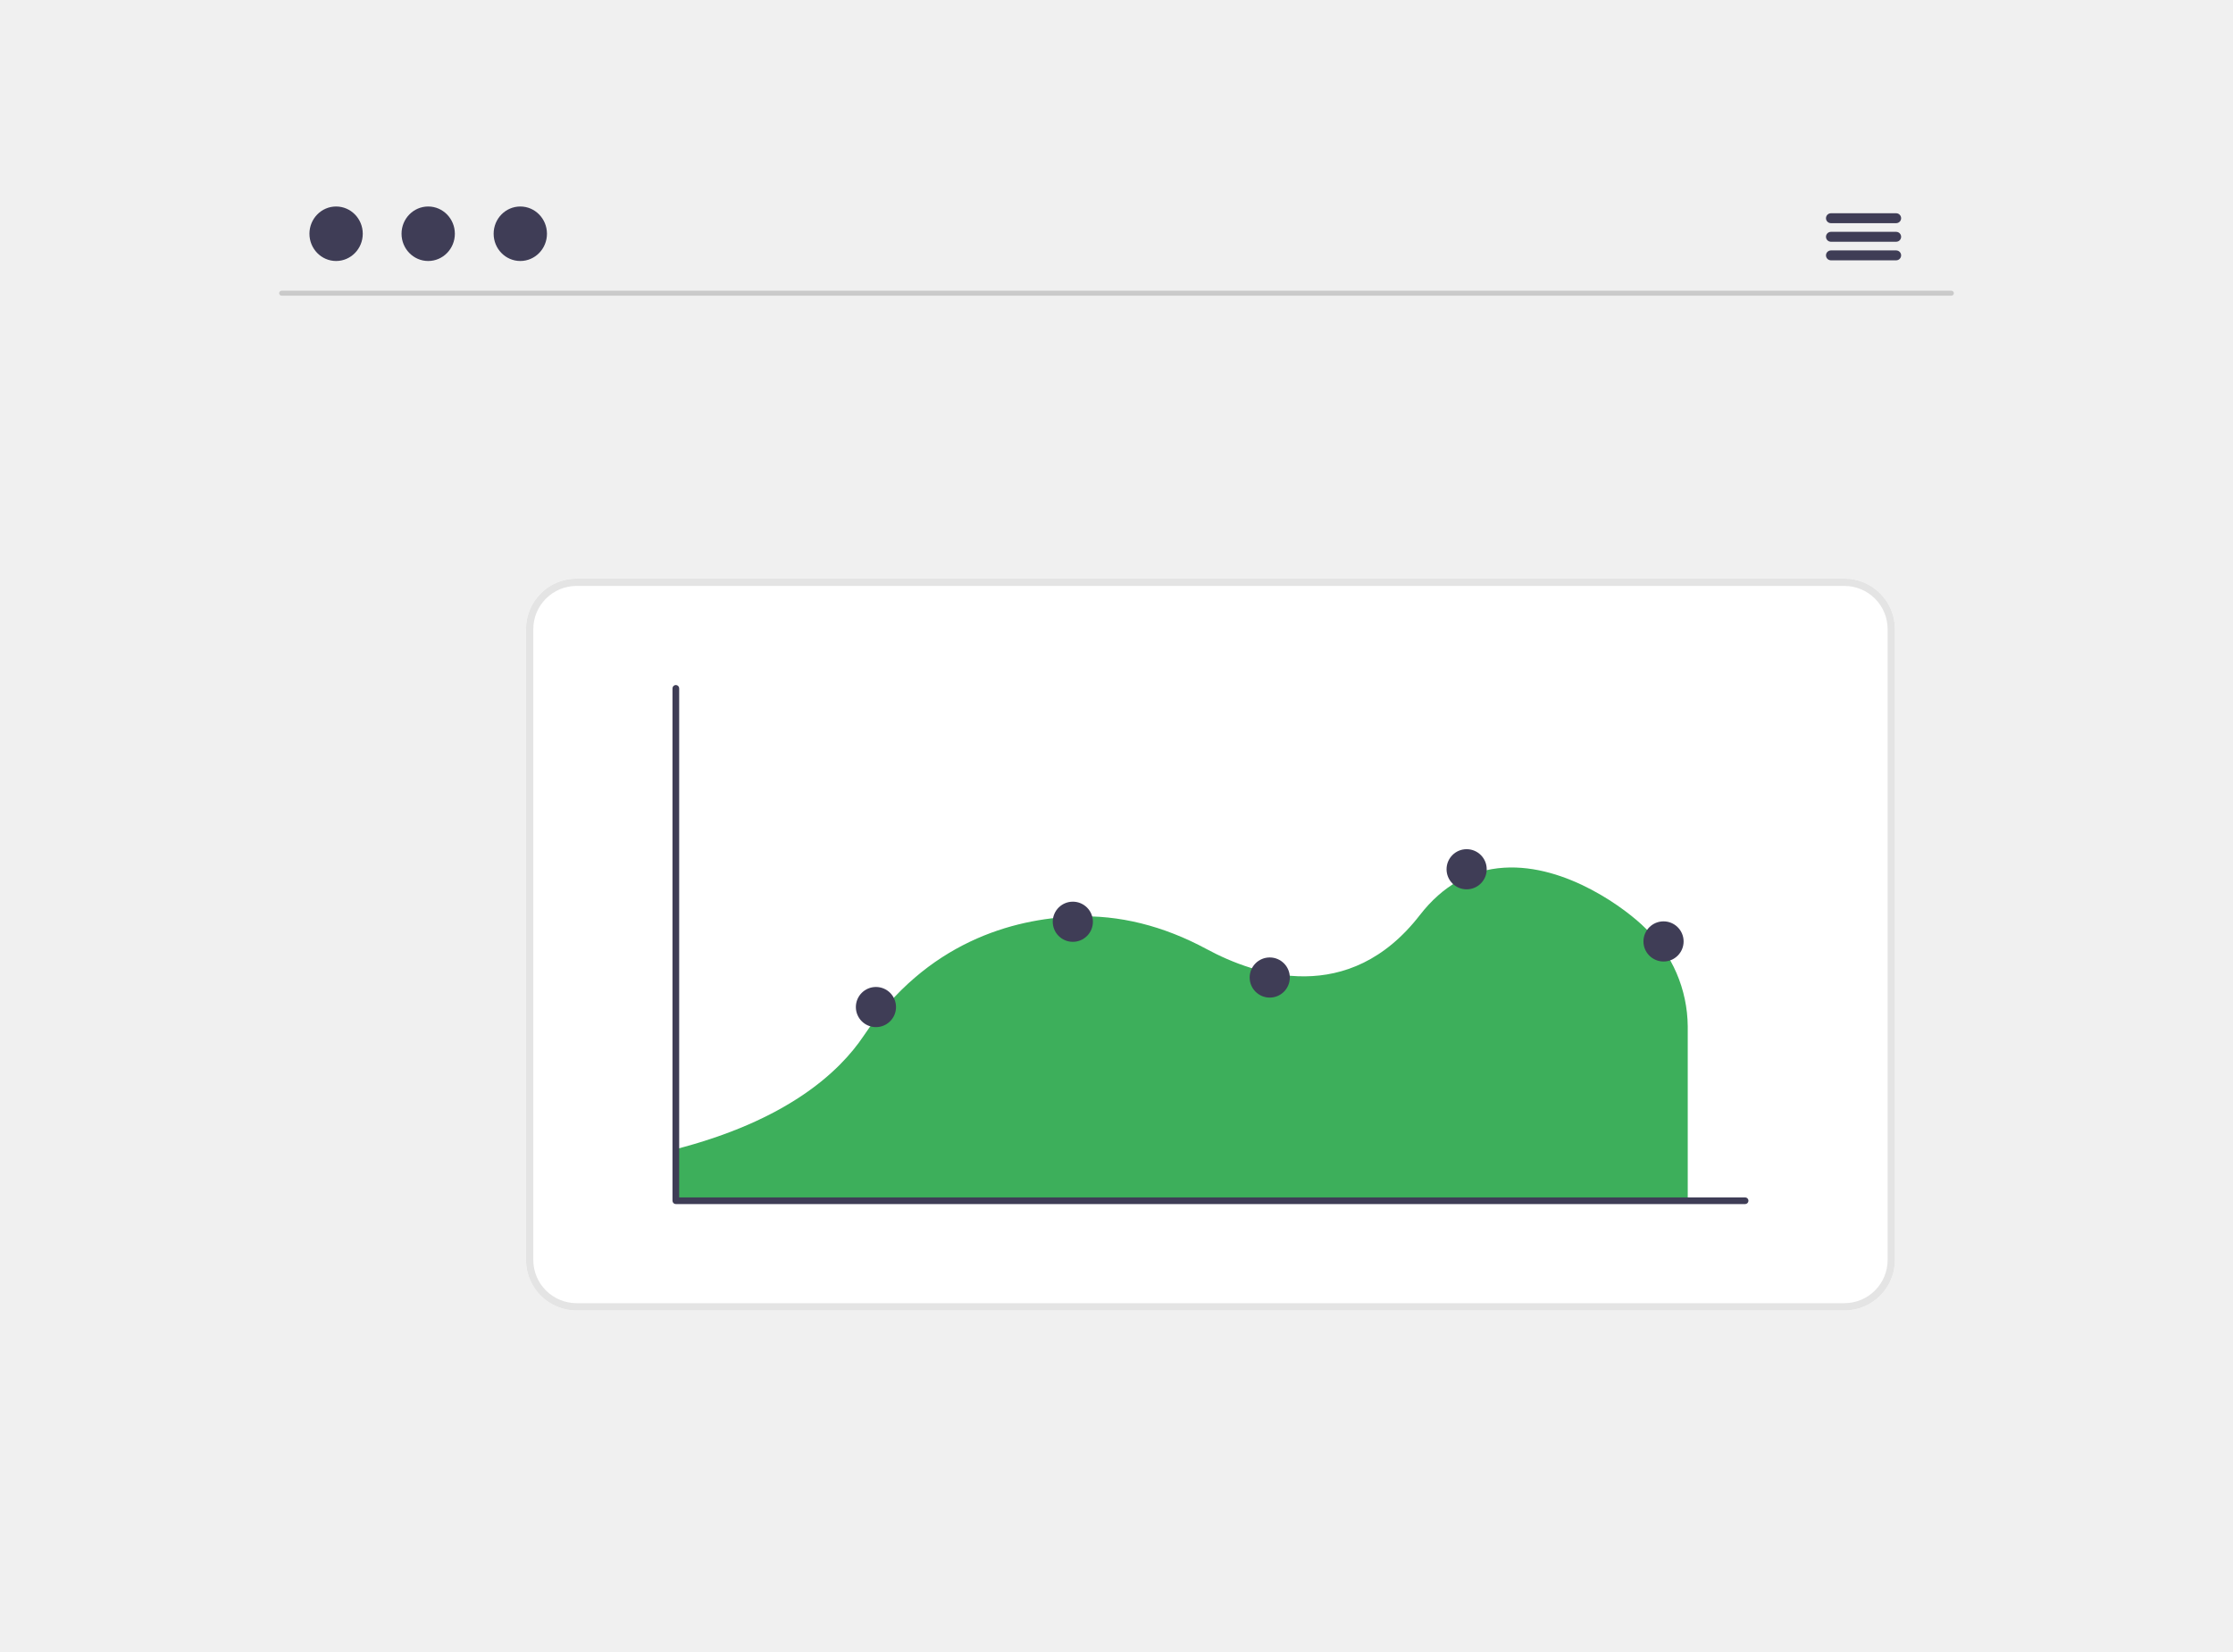
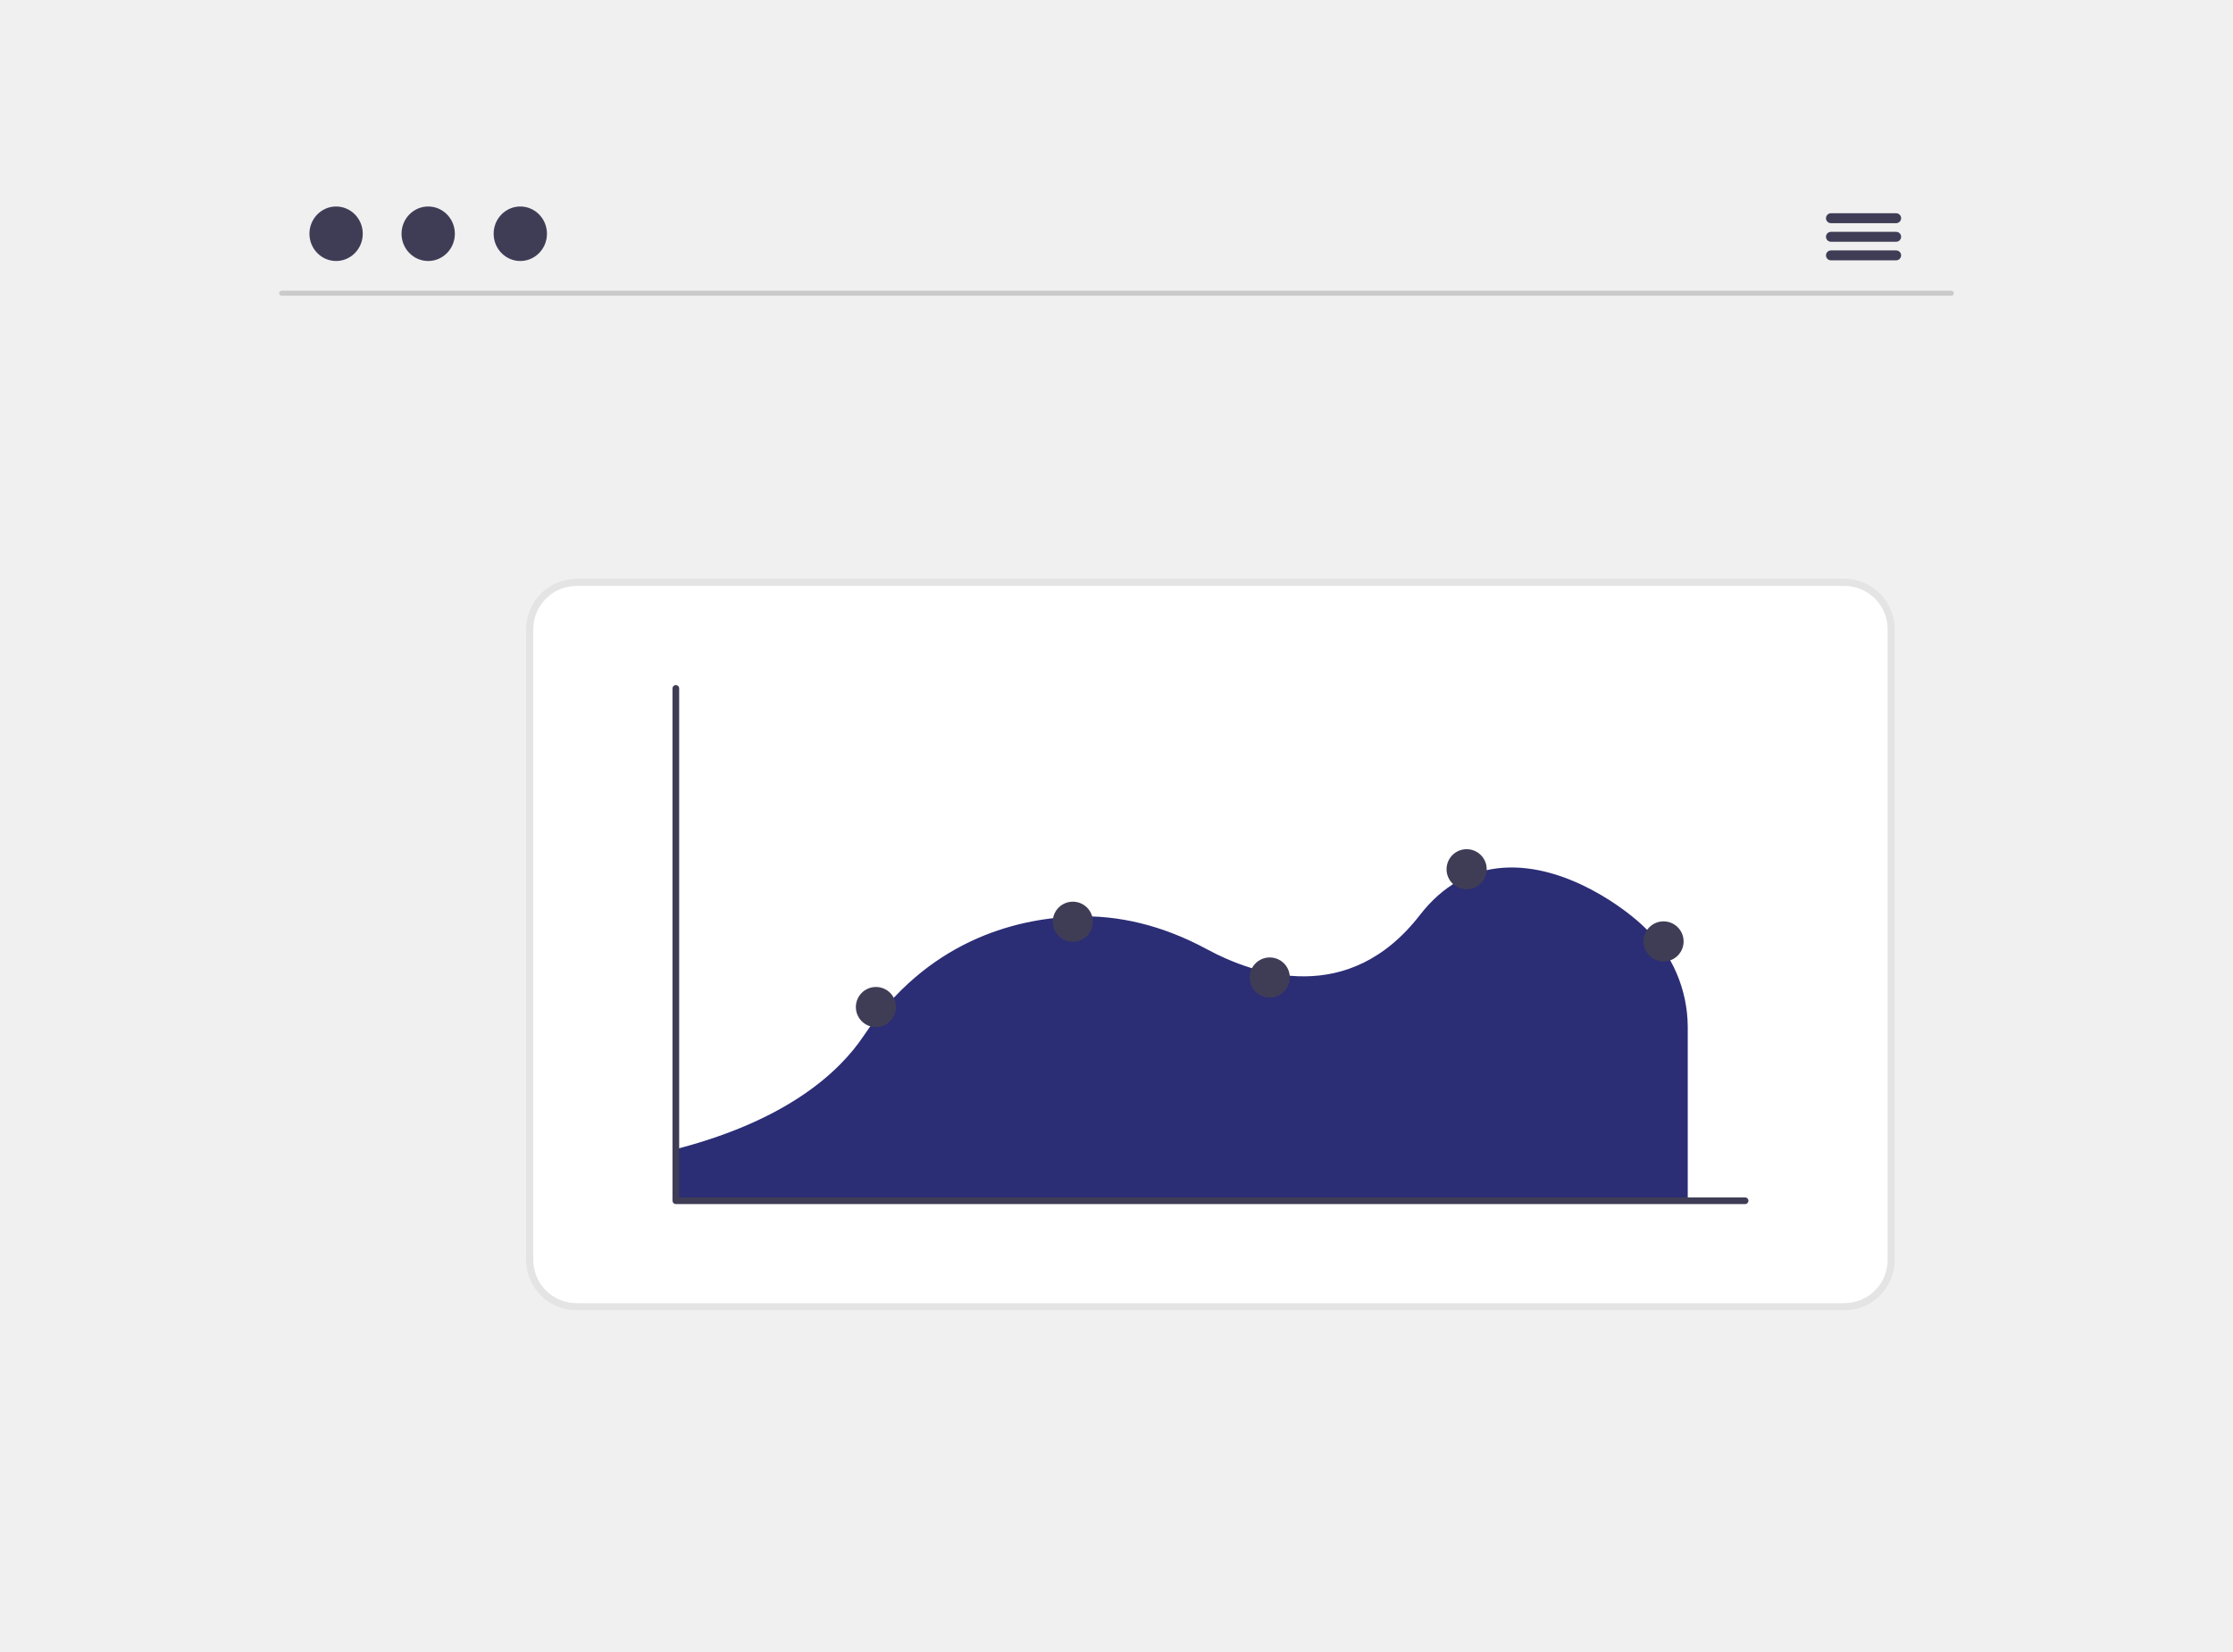
<svg xmlns="http://www.w3.org/2000/svg" width="400" height="296" viewBox="0 0 400 296" fill="none">
  <path d="M304.714 258.784H292.028C291.84 258.443 291.665 258.094 291.504 257.74C290.044 254.614 289.427 251.126 288.837 247.708L287.88 242.156C290.94 244.381 293.998 246.605 297.055 248.827C298.052 249.552 299.07 250.309 300.027 251.126C302.043 252.835 303.782 254.811 304.464 257.32C304.499 257.46 304.534 257.6 304.561 257.74C304.633 258.084 304.684 258.433 304.714 258.784Z" fill="#F0F0F0" />
  <path d="M306.493 257.739C306.493 257.761 306.492 257.783 306.488 257.805C306.446 258.139 306.367 258.467 306.252 258.784H300.557C300.377 258.448 300.226 258.099 300.102 257.739C299.929 257.259 299.805 256.763 299.731 256.257C299.541 254.542 299.642 252.807 300.028 251.126C300.137 250.579 300.255 250.028 300.373 249.486L301.046 246.392L304.416 251.808C305.544 253.622 306.716 255.619 306.493 257.739Z" fill="#F0F0F0" />
  <path d="M349.566 52.978H50.434C50.318 52.975 50.208 52.928 50.127 52.845C50.045 52.762 50 52.65 50 52.534C50 52.418 50.045 52.307 50.127 52.224C50.208 52.141 50.318 52.093 50.434 52.09H349.566C349.682 52.093 349.792 52.141 349.873 52.224C349.955 52.307 350 52.418 350 52.534C350 52.65 349.955 52.762 349.873 52.845C349.792 52.928 349.682 52.975 349.566 52.978Z" fill="#CACACA" />
  <path d="M60.206 46.764C62.844 46.764 64.982 44.578 64.982 41.882C64.982 39.186 62.844 37 60.206 37C57.569 37 55.431 39.186 55.431 41.882C55.431 44.578 57.569 46.764 60.206 46.764Z" fill="#3F3D56" />
  <path d="M76.703 46.764C79.341 46.764 81.479 44.578 81.479 41.882C81.479 39.186 79.341 37 76.703 37C74.066 37 71.928 39.186 71.928 41.882C71.928 44.578 74.066 46.764 76.703 46.764Z" fill="#3F3D56" />
  <path d="M93.201 46.764C95.839 46.764 97.977 44.578 97.977 41.882C97.977 39.186 95.839 37 93.201 37C90.564 37 88.426 39.186 88.426 41.882C88.426 44.578 90.564 46.764 93.201 46.764Z" fill="#3F3D56" />
  <path d="M339.681 39.986H327.959C327.727 39.981 327.506 39.885 327.344 39.719C327.182 39.553 327.091 39.331 327.091 39.099C327.091 38.867 327.182 38.644 327.344 38.478C327.506 38.312 327.727 38.216 327.959 38.211H339.681C339.913 38.216 340.134 38.312 340.296 38.478C340.459 38.644 340.55 38.867 340.55 39.099C340.55 39.331 340.459 39.553 340.296 39.719C340.134 39.885 339.913 39.981 339.681 39.986Z" fill="#3F3D56" />
  <path d="M339.681 43.315H327.959C327.727 43.31 327.506 43.215 327.344 43.049C327.182 42.883 327.091 42.66 327.091 42.428C327.091 42.196 327.182 41.973 327.344 41.807C327.506 41.641 327.727 41.545 327.959 41.54H339.681C339.913 41.545 340.134 41.641 340.296 41.807C340.459 41.973 340.55 42.196 340.55 42.428C340.55 42.66 340.459 42.883 340.296 43.049C340.134 43.215 339.913 43.31 339.681 43.315Z" fill="#3F3D56" />
  <path d="M339.681 46.644H327.959C327.727 46.639 327.506 46.543 327.344 46.377C327.182 46.211 327.091 45.988 327.091 45.756C327.091 45.524 327.182 45.301 327.344 45.136C327.506 44.969 327.727 44.874 327.959 44.869H339.681C339.913 44.874 340.134 44.969 340.296 45.136C340.459 45.301 340.55 45.524 340.55 45.756C340.55 45.988 340.459 46.211 340.296 46.377C340.134 46.543 339.913 46.639 339.681 46.644Z" fill="#3F3D56" />
  <path d="M305.462 203.969H78.339C75.939 203.966 73.639 203.012 71.942 201.315C70.245 199.618 69.291 197.318 69.288 194.918V81.884C69.291 79.484 70.245 77.184 71.942 75.487C73.639 73.79 75.939 72.836 78.339 72.833H305.462C307.861 72.836 310.162 73.79 311.859 75.487C313.556 77.184 314.51 79.484 314.513 81.884V194.918C314.51 197.318 313.556 199.618 311.859 201.315C310.162 203.012 307.861 203.966 305.462 203.969Z" fill="#F0F0F0" />
  <path d="M330.393 234.81H103.271C100.871 234.807 98.57 233.853 96.874 232.156C95.177 230.459 94.222 228.159 94.22 225.759V112.725C94.222 110.325 95.177 108.025 96.874 106.328C98.57 104.631 100.871 103.677 103.271 103.674H330.393C332.793 103.677 335.094 104.631 336.79 106.328C338.487 108.024 339.442 110.325 339.444 112.725V225.759C339.442 228.159 338.487 230.459 336.79 232.156C335.094 233.853 332.793 234.807 330.393 234.81Z" fill="white" />
  <path d="M330.393 234.81H103.271C100.871 234.807 98.57 233.853 96.874 232.156C95.177 230.459 94.222 228.159 94.22 225.759V112.725C94.222 110.325 95.177 108.025 96.874 106.328C98.57 104.631 100.871 103.677 103.271 103.674H330.393C332.793 103.677 335.094 104.631 336.79 106.328C338.487 108.024 339.442 110.325 339.444 112.725V225.759C339.442 228.159 338.487 230.459 336.79 232.156C335.094 233.853 332.793 234.807 330.393 234.81ZM103.271 104.985C101.219 104.988 99.251 105.804 97.801 107.255C96.35 108.706 95.533 110.673 95.531 112.725V225.759C95.533 227.811 96.35 229.778 97.8 231.229C99.251 232.68 101.219 233.496 103.271 233.499H330.393C332.445 233.496 334.413 232.68 335.864 231.229C337.315 229.778 338.131 227.811 338.133 225.759V112.725C338.131 110.673 337.314 108.706 335.864 107.255C334.413 105.804 332.445 104.988 330.393 104.985H103.271Z" fill="#E4E4E4" />
-   <path d="M120.712 215.02H302.327V183.892C302.299 180.609 301.616 177.366 300.318 174.351C299.02 171.336 297.133 168.611 294.767 166.335L294.718 166.287C291.474 163.032 280.633 154.772 269.417 155.473C263.492 155.841 258.42 158.697 254.341 163.96C241.644 180.347 224.965 174.815 216.153 170.06C208.387 165.867 200.456 163.9 192.579 164.213C181.547 164.644 166.019 168.709 154.695 185.621C150.37 192.075 140.964 200.836 120.712 205.985L120.712 215.02Z" fill="#3DAF5B" />
+   <path d="M120.712 215.02H302.327V183.892C302.299 180.609 301.616 177.366 300.318 174.351C299.02 171.336 297.133 168.611 294.767 166.335L294.718 166.287C291.474 163.032 280.633 154.772 269.417 155.473C263.492 155.841 258.42 158.697 254.341 163.96C241.644 180.347 224.965 174.815 216.153 170.06C208.387 165.867 200.456 163.9 192.579 164.213C181.547 164.644 166.019 168.709 154.695 185.621C150.37 192.075 140.964 200.836 120.712 205.985L120.712 215.02Z" fill="#2B2D75" />
  <path d="M312.604 215.744H121.062C120.903 215.744 120.751 215.681 120.638 215.569C120.526 215.456 120.463 215.304 120.463 215.145V123.339C120.463 123.18 120.526 123.028 120.638 122.915C120.751 122.803 120.903 122.74 121.062 122.74C121.221 122.74 121.374 122.803 121.486 122.915C121.599 123.028 121.662 123.18 121.662 123.339V214.545H312.604C312.762 214.545 312.915 214.609 313.027 214.721C313.14 214.833 313.203 214.986 313.203 215.145C313.203 215.304 313.14 215.456 313.027 215.569C312.915 215.681 312.762 215.744 312.604 215.744Z" fill="#3F3D56" />
  <path d="M192.178 168.753C194.164 168.753 195.774 167.143 195.774 165.156C195.774 163.17 194.164 161.56 192.178 161.56C190.191 161.56 188.581 163.17 188.581 165.156C188.581 167.143 190.191 168.753 192.178 168.753Z" fill="#3F3D56" />
  <path d="M262.72 159.347C264.706 159.347 266.316 157.737 266.316 155.75C266.316 153.764 264.706 152.154 262.72 152.154C260.733 152.154 259.123 153.764 259.123 155.75C259.123 157.737 260.733 159.347 262.72 159.347Z" fill="#3F3D56" />
  <path d="M227.449 178.746C229.436 178.746 231.046 177.136 231.046 175.149C231.046 173.163 229.436 171.553 227.449 171.553C225.463 171.553 223.853 173.163 223.853 175.149C223.853 177.136 225.463 178.746 227.449 178.746Z" fill="#3F3D56" />
  <path d="M156.908 184.037C158.895 184.037 160.505 182.426 160.505 180.44C160.505 178.454 158.895 176.843 156.908 176.843C154.922 176.843 153.312 178.454 153.312 180.44C153.312 182.426 154.922 184.037 156.908 184.037Z" fill="#3F3D56" />
  <path d="M297.99 172.28C299.977 172.28 301.587 170.669 301.587 168.683C301.587 166.697 299.977 165.086 297.99 165.086C296.004 165.086 294.394 166.697 294.394 168.683C294.394 170.669 296.004 172.28 297.99 172.28Z" fill="#3F3D56" />
</svg>
